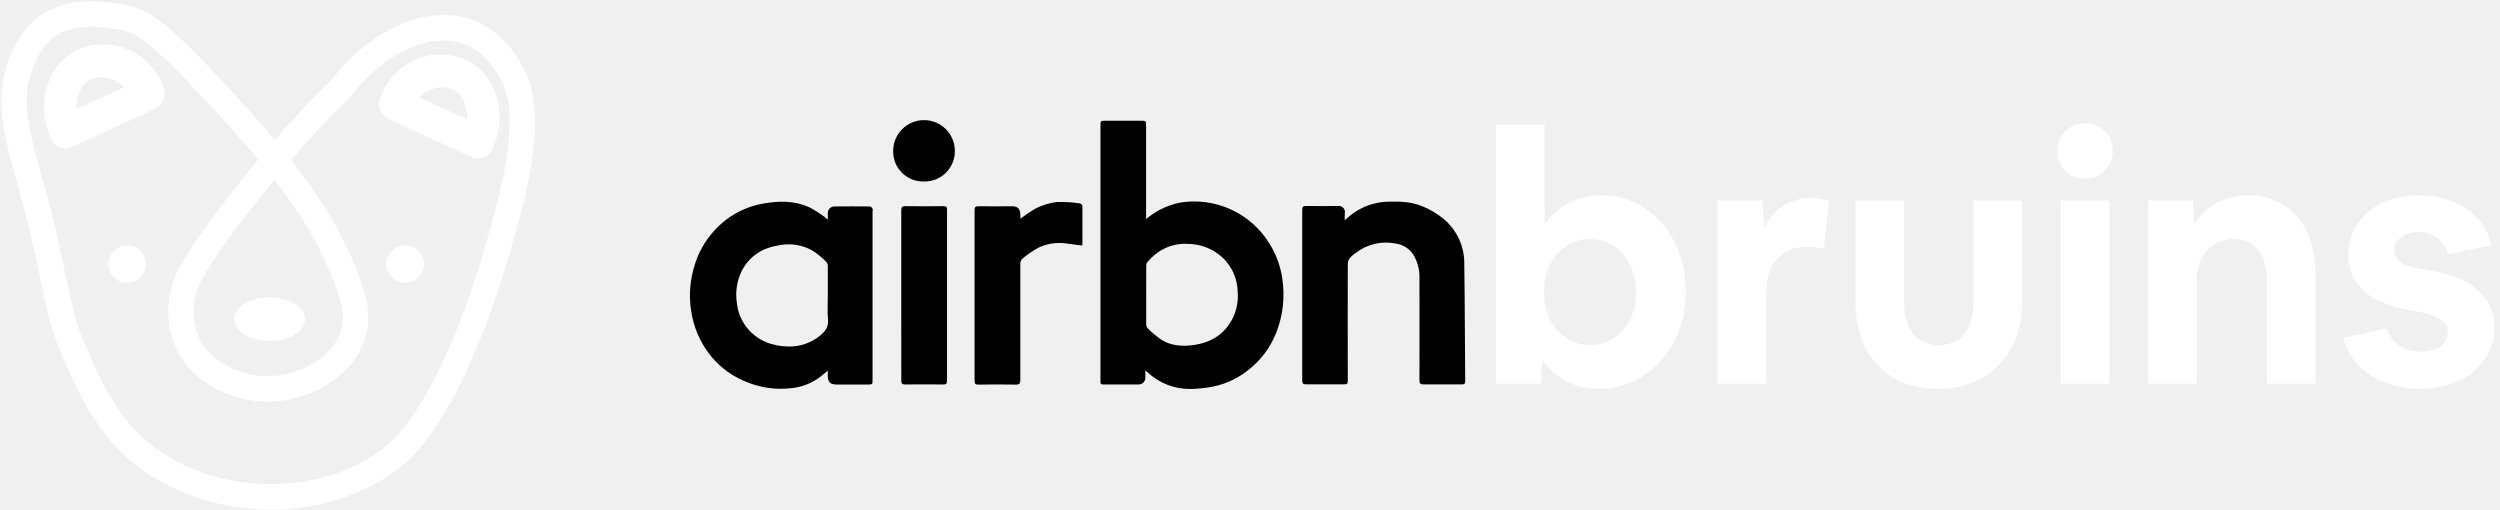
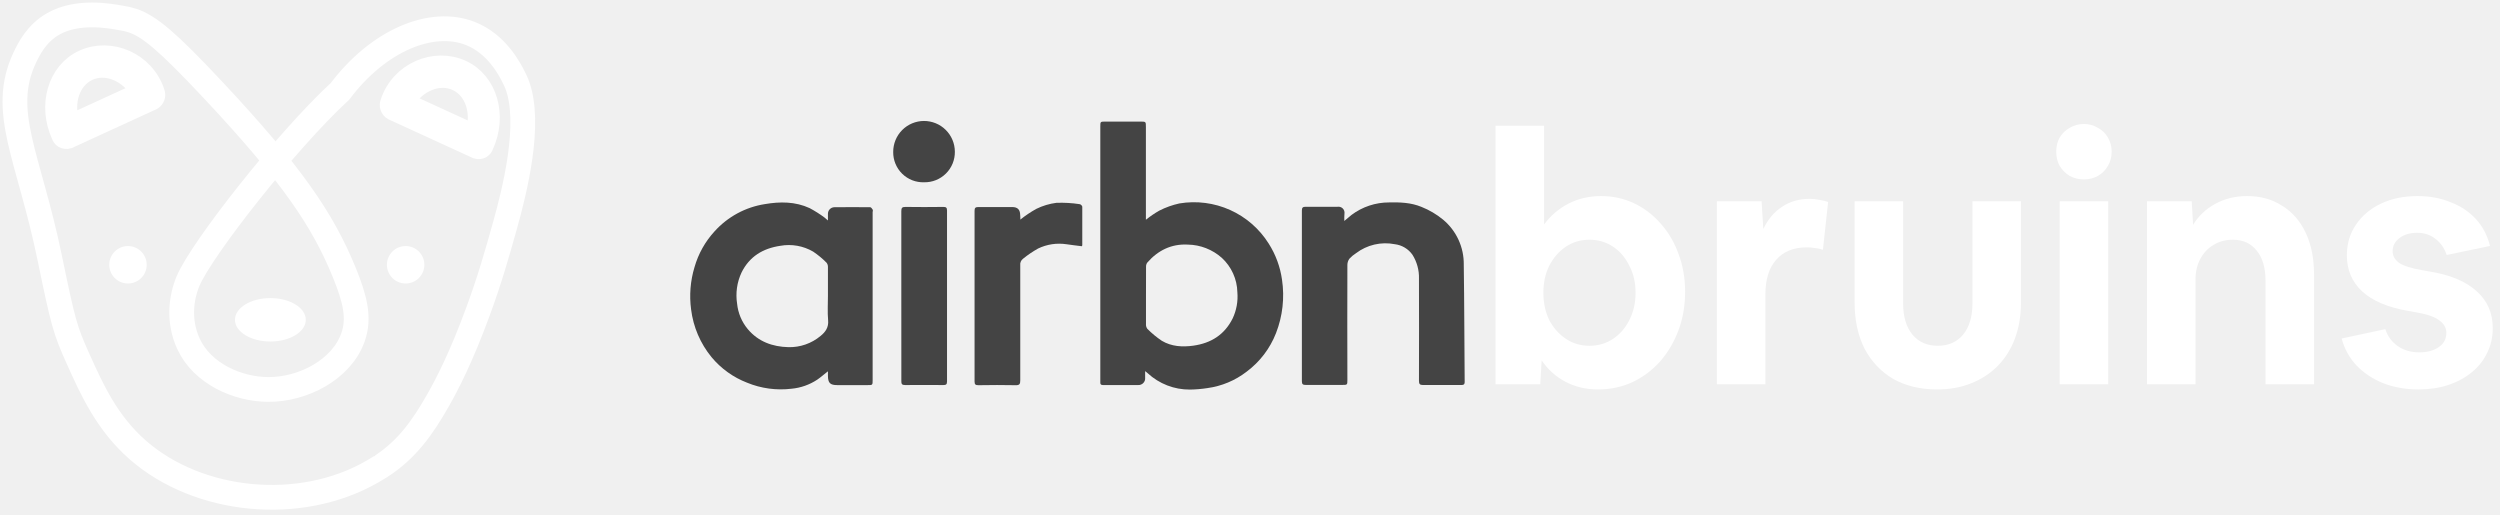
- <svg xmlns="http://www.w3.org/2000/svg" width="358" height="73" viewBox="0 0 358 73" fill="none">
-   <path d="M214.243 54.938V17.881H221.198V32.038C222.125 30.78 223.284 29.786 224.675 29.058C226.099 28.329 227.656 27.965 229.345 27.965C231.067 27.965 232.656 28.312 234.113 29.008C235.57 29.703 236.845 30.68 237.938 31.939C239.031 33.164 239.876 34.605 240.472 36.26C241.101 37.916 241.416 39.721 241.416 41.675C241.416 43.662 241.101 45.5 240.472 47.189C239.842 48.878 238.965 50.368 237.839 51.66C236.713 52.918 235.388 53.911 233.865 54.64C232.342 55.336 230.702 55.683 228.947 55.683C227.225 55.683 225.669 55.319 224.278 54.59C222.887 53.862 221.744 52.835 220.85 51.511L220.652 54.938H214.243ZM227.705 49.424C228.964 49.424 230.09 49.093 231.083 48.431C232.077 47.768 232.855 46.874 233.418 45.748C234.014 44.589 234.312 43.281 234.312 41.824C234.312 40.367 234.014 39.075 233.418 37.949C232.855 36.79 232.077 35.88 231.083 35.217C230.09 34.555 228.964 34.224 227.705 34.224C226.447 34.224 225.321 34.555 224.327 35.217C223.334 35.88 222.539 36.79 221.943 37.949C221.38 39.075 221.099 40.367 221.099 41.824C221.099 43.281 221.38 44.589 221.943 45.748C222.539 46.874 223.334 47.768 224.327 48.431C225.321 49.093 226.447 49.424 227.705 49.424Z" fill="white" />
-   <path d="M245.969 54.938V28.71H252.377L252.626 32.684C253.288 31.293 254.182 30.233 255.308 29.505C256.434 28.743 257.759 28.362 259.282 28.362C259.746 28.362 260.209 28.412 260.673 28.511C261.137 28.577 261.551 28.677 261.915 28.809L261.17 35.664C260.805 35.532 260.425 35.449 260.027 35.416C259.663 35.35 259.282 35.317 258.885 35.317C256.964 35.317 255.49 35.913 254.464 37.105C253.437 38.264 252.924 39.92 252.924 42.072V54.938H245.969Z" fill="white" />
-   <path d="M277.536 55.683C275.151 55.683 273.065 55.186 271.277 54.193C269.521 53.166 268.147 51.726 267.154 49.871C266.193 47.984 265.713 45.765 265.713 43.215V28.71H272.667V43.364C272.667 45.252 273.115 46.742 274.009 47.835C274.903 48.894 276.112 49.424 277.635 49.424C279.158 49.424 280.367 48.894 281.261 47.835C282.155 46.742 282.602 45.252 282.602 43.364V28.71H289.557V43.215C289.557 45.102 289.275 46.808 288.712 48.331C288.149 49.855 287.338 51.163 286.278 52.256C285.219 53.349 283.944 54.193 282.453 54.789C280.996 55.385 279.357 55.683 277.536 55.683Z" fill="white" />
-   <path d="M302.562 21.606C302.562 22.368 302.379 23.047 302.015 23.643C301.684 24.239 301.204 24.719 300.575 25.084C299.978 25.415 299.316 25.58 298.588 25.58C297.859 25.58 297.18 25.415 296.551 25.084C295.955 24.719 295.475 24.239 295.11 23.643C294.779 23.047 294.614 22.368 294.614 21.606C294.614 20.845 294.779 20.166 295.11 19.57C295.475 18.974 295.955 18.51 296.551 18.179C297.18 17.814 297.859 17.632 298.588 17.632C299.316 17.632 299.978 17.814 300.575 18.179C301.204 18.51 301.684 18.974 302.015 19.57C302.379 20.166 302.562 20.845 302.562 21.606ZM295.11 54.938V28.71H302.065V54.938H295.11Z" fill="white" />
-   <path d="M307.626 54.938V28.71H314.034L314.233 32.088C314.994 30.829 316.038 29.836 317.362 29.107C318.72 28.346 320.26 27.965 321.982 27.965C323.903 27.965 325.575 28.428 326.999 29.356C328.456 30.25 329.582 31.541 330.377 33.23C331.172 34.919 331.569 36.906 331.569 39.191V54.938H324.615V40.085C324.615 38.264 324.201 36.84 323.373 35.813C322.545 34.754 321.402 34.224 319.945 34.224C318.886 34.224 317.958 34.472 317.164 34.969C316.369 35.432 315.74 36.095 315.276 36.956C314.812 37.817 314.58 38.794 314.58 39.887V54.938H307.626Z" fill="white" />
-   <path d="M346.558 55.683C344.704 55.683 343.015 55.385 341.492 54.789C340.001 54.193 338.726 53.349 337.667 52.256C336.64 51.163 335.928 49.871 335.531 48.381L341.79 47.04C342.121 48.066 342.717 48.878 343.578 49.474C344.439 50.07 345.466 50.368 346.658 50.368C347.784 50.368 348.711 50.12 349.44 49.623C350.168 49.126 350.532 48.447 350.532 47.586C350.532 46.858 350.201 46.261 349.539 45.798C348.91 45.301 347.85 44.92 346.36 44.655L344.969 44.407C342.121 43.91 339.952 42.983 338.462 41.625C337.004 40.267 336.276 38.545 336.276 36.459C336.276 34.803 336.706 33.346 337.567 32.088C338.428 30.796 339.621 29.786 341.144 29.058C342.667 28.329 344.422 27.965 346.409 27.965C348.165 27.965 349.754 28.263 351.178 28.859C352.635 29.422 353.844 30.233 354.804 31.293C355.765 32.353 356.427 33.628 356.791 35.118L350.582 36.409C350.251 35.416 349.705 34.638 348.943 34.075C348.214 33.512 347.353 33.23 346.36 33.23C345.333 33.23 344.489 33.479 343.826 33.975C343.164 34.472 342.833 35.101 342.833 35.863C342.833 36.525 343.147 37.088 343.777 37.552C344.439 37.982 345.548 38.33 347.105 38.595L348.496 38.843C351.311 39.34 353.463 40.284 354.954 41.675C356.444 43.033 357.189 44.771 357.189 46.891C357.189 48.182 356.924 49.358 356.394 50.418C355.897 51.477 355.169 52.405 354.208 53.199C353.248 53.994 352.122 54.607 350.831 55.037C349.539 55.468 348.115 55.683 346.558 55.683Z" fill="white" />
-   <path d="M164.133 31.35C164.732 30.866 165.37 30.433 166.04 30.053C166.955 29.586 167.925 29.239 168.928 29.02C171.391 28.61 173.92 28.937 176.197 29.961C178.473 30.985 180.396 32.66 181.723 34.775C182.726 36.347 183.378 38.117 183.634 39.964C184.018 42.546 183.72 45.185 182.769 47.617C181.911 49.816 180.451 51.729 178.558 53.139C176.923 54.402 174.984 55.213 172.937 55.491C172.107 55.62 171.269 55.69 170.429 55.703C168.186 55.719 166.021 54.879 164.375 53.355C164.298 53.286 164.215 53.221 164.012 53.056V53.982C164.029 54.121 164.015 54.263 163.971 54.397C163.927 54.53 163.854 54.652 163.757 54.755C163.661 54.857 163.543 54.937 163.412 54.989C163.281 55.04 163.141 55.063 163 55.054C161.318 55.054 159.636 55.054 157.954 55.054C157.665 55.054 157.565 54.924 157.587 54.656C157.587 54.548 157.587 54.44 157.587 54.332V18.011C157.587 17.289 157.587 17.289 158.33 17.289H163.32C164.12 17.289 164.12 17.289 164.12 18.063V31.35H164.133ZM164.133 42.221C164.133 43.578 164.133 44.932 164.133 46.285C164.111 46.533 164.176 46.781 164.319 46.986C164.956 47.632 165.657 48.212 166.412 48.715C167.8 49.537 169.339 49.627 170.93 49.407C173.464 49.048 175.388 47.842 176.552 45.515C177.106 44.346 177.341 43.052 177.235 41.762C177.215 40.832 177.007 39.915 176.625 39.066C176.242 38.218 175.692 37.455 175.008 36.824C173.665 35.628 171.937 34.953 170.139 34.922C167.787 34.792 165.841 35.752 164.306 37.516C164.189 37.689 164.132 37.896 164.142 38.104C164.125 39.475 164.133 40.85 164.133 42.221Z" fill="black" />
-   <path d="M118.541 31.463C118.541 31.03 118.541 30.775 118.541 30.507C118.54 30.263 118.634 30.029 118.802 29.853C118.971 29.677 119.202 29.573 119.445 29.564C121.175 29.547 122.893 29.547 124.599 29.564C124.72 29.564 124.872 29.759 124.95 29.897C125.027 30.036 124.95 30.144 124.95 30.269V54.345C124.95 55.063 124.95 55.063 124.206 55.063H119.882C118.853 55.063 118.546 54.751 118.541 53.709V53.082C117.979 53.515 117.508 53.947 117.006 54.284C115.903 55.014 114.636 55.459 113.318 55.582C111.157 55.843 108.966 55.545 106.953 54.717C104.969 53.952 103.214 52.691 101.855 51.054C100.254 49.099 99.239 46.731 98.928 44.223C98.655 42.193 98.82 40.129 99.412 38.169C99.958 36.247 100.947 34.48 102.301 33.011C104.182 30.929 106.72 29.555 109.491 29.119C111.692 28.743 113.859 28.743 115.921 29.694C116.658 30.087 117.364 30.534 118.036 31.03C118.212 31.165 118.381 31.309 118.541 31.463V31.463ZM118.541 42.333C118.541 40.941 118.541 39.548 118.541 38.156C118.555 37.926 118.485 37.698 118.343 37.516C117.755 36.924 117.111 36.391 116.418 35.925C115 35.099 113.334 34.805 111.718 35.095C109.215 35.462 107.291 36.634 106.158 38.921C105.505 40.316 105.283 41.875 105.522 43.397C105.656 44.732 106.186 45.997 107.044 47.029C108.557 48.836 110.598 49.567 112.89 49.623C114.566 49.662 116.2 49.09 117.486 48.015C118.2 47.435 118.663 46.782 118.567 45.758C118.464 44.607 118.541 43.462 118.541 42.32V42.333Z" fill="black" />
-   <path d="M192.559 31.536C192.965 31.199 193.272 30.935 193.592 30.671C195.147 29.503 197.04 28.873 198.984 28.877C200.563 28.842 202.123 28.898 203.615 29.512C204.742 29.96 205.792 30.58 206.728 31.35C207.67 32.137 208.424 33.124 208.936 34.239C209.448 35.355 209.704 36.57 209.686 37.797C209.768 43.392 209.768 48.992 209.816 54.591C209.816 55.024 209.621 55.05 209.284 55.05C207.477 55.05 205.669 55.05 203.862 55.05C203.369 55.05 203.265 54.898 203.265 54.431C203.265 49.55 203.291 44.672 203.265 39.791C203.298 38.588 202.974 37.403 202.335 36.383C202.043 35.967 201.667 35.616 201.23 35.355C200.794 35.093 200.307 34.926 199.802 34.865C198.834 34.675 197.838 34.692 196.878 34.916C195.917 35.139 195.016 35.565 194.232 36.163C193.887 36.379 193.573 36.641 193.298 36.941C193.112 37.191 193.009 37.494 193.004 37.806C192.987 43.303 192.987 48.797 193.004 54.289C193.004 55.037 193.004 55.037 192.235 55.037C190.505 55.037 188.775 55.037 187.046 55.037C186.639 55.037 186.479 54.955 186.479 54.501C186.479 46.351 186.479 38.199 186.479 30.044C186.479 29.612 186.618 29.495 187.037 29.5C188.555 29.521 190.064 29.5 191.595 29.5C191.729 29.478 191.867 29.489 191.996 29.531C192.126 29.573 192.244 29.645 192.34 29.741C192.437 29.837 192.509 29.954 192.552 30.084C192.594 30.213 192.606 30.351 192.585 30.485C192.559 30.831 192.559 31.13 192.559 31.536Z" fill="black" />
-   <path d="M146.124 31.337C146.843 30.76 147.61 30.245 148.416 29.798C149.322 29.354 150.295 29.062 151.295 28.933C152.406 28.893 153.518 28.957 154.616 29.123C154.759 29.123 155.001 29.361 155.001 29.491C155.001 31.333 155.001 33.179 155.001 35.021C154.992 35.07 154.971 35.116 154.941 35.155C154.197 35.06 153.462 34.982 152.731 34.87C151.345 34.661 149.929 34.875 148.666 35.484C147.905 35.911 147.181 36.403 146.504 36.954C146.362 37.062 146.251 37.206 146.182 37.37C146.113 37.535 146.088 37.715 146.111 37.892C146.111 43.384 146.111 48.88 146.111 54.371C146.111 54.898 146.016 55.093 145.436 55.076C143.668 55.037 141.895 55.05 140.122 55.076C139.716 55.076 139.556 54.989 139.56 54.539C139.56 46.39 139.56 38.24 139.56 30.088C139.56 29.655 139.686 29.534 140.114 29.538C141.722 29.56 143.331 29.538 144.939 29.538C145.726 29.538 146.085 29.893 146.102 30.689C146.128 30.901 146.124 31.108 146.124 31.337Z" fill="black" />
-   <path d="M129.062 42.246C129.062 38.217 129.062 34.187 129.062 30.139C129.062 29.681 129.157 29.512 129.654 29.521C131.461 29.551 133.269 29.543 135.076 29.521C135.47 29.521 135.612 29.612 135.612 30.031C135.612 38.204 135.612 46.374 135.612 54.544C135.612 54.976 135.461 55.054 135.072 55.054C133.247 55.054 131.423 55.028 129.598 55.054C129.139 55.054 129.062 54.89 129.066 54.488C129.063 50.414 129.062 46.334 129.062 42.246Z" fill="black" />
-   <path d="M132.326 25.988C131.746 26.007 131.168 25.908 130.627 25.697C130.086 25.486 129.594 25.167 129.18 24.76C128.766 24.352 128.439 23.866 128.219 23.328C127.998 22.791 127.889 22.215 127.899 21.634C127.897 21.054 128.009 20.479 128.229 19.942C128.449 19.405 128.773 18.917 129.182 18.505C129.591 18.093 130.077 17.766 130.613 17.542C131.148 17.318 131.722 17.202 132.302 17.2C132.883 17.198 133.458 17.31 133.995 17.531C134.532 17.751 135.02 18.075 135.432 18.484C135.843 18.893 136.171 19.379 136.395 19.914C136.618 20.449 136.735 21.024 136.737 21.604C136.745 22.184 136.636 22.76 136.417 23.298C136.198 23.835 135.873 24.323 135.462 24.732C135.05 25.141 134.56 25.463 134.022 25.679C133.483 25.895 132.906 26 132.326 25.988V25.988Z" fill="black" />
-   <path d="M48.609 12.942C40.994 19.951 28.776 35.503 26.825 40.132C25.817 42.517 25.379 45.891 26.879 49.144C28.861 53.444 33.938 55.663 38.29 55.686C43.347 55.72 48.879 52.794 50.478 48.162C51.409 45.469 50.806 42.799 49.17 38.815C46.128 31.413 41.759 24.864 30.265 12.613C23.922 5.855 21.284 3.618 18.825 2.8C18.281 2.63 17.724 2.504 17.16 2.422C15.525 2.126 10.971 1.307 7.497 3.281C5.095 4.643 3.992 6.895 3.42 8.099C-0.239 15.831 3.984 22.279 6.977 36.771C8.928 46.226 9.195 47.178 11.066 51.327C12.998 55.627 15.178 60.486 19.622 64.369C28.282 71.94 42.816 73.444 53.2 67.477C53.908 67.07 54.584 66.641 54.585 66.641C58.131 64.307 60.38 61.263 62.7 57.155C63.985 54.88 65.958 51.103 68.37 44.536C70.071 39.911 71.041 36.484 72.212 32.315C73.597 27.379 76.108 17.554 73.972 11.953C73.84 11.617 73.691 11.289 73.525 10.97C72.936 9.802 71.088 6.143 67.255 4.648C61.713 2.487 54.098 5.646 48.609 12.942Z" stroke="white" stroke-width="3.64" stroke-miterlimit="10" />
-   <path d="M38.617 48.813C41.421 48.813 43.694 47.42 43.694 45.701C43.694 43.982 41.421 42.588 38.617 42.588C35.813 42.588 33.541 43.982 33.541 45.701C33.541 47.42 35.813 48.813 38.617 48.813Z" fill="white" />
-   <path d="M58.007 40.498C59.489 40.498 60.691 39.297 60.691 37.814C60.691 36.332 59.489 35.13 58.007 35.13C56.525 35.13 55.323 36.332 55.323 37.814C55.323 39.297 56.525 40.498 58.007 40.498Z" fill="white" />
-   <path d="M18.205 40.498C19.688 40.498 20.889 39.297 20.889 37.814C20.889 36.332 19.688 35.13 18.205 35.13C16.723 35.13 15.521 36.332 15.521 37.814C15.521 39.297 16.723 40.498 18.205 40.498Z" fill="white" />
-   <path d="M68.205 21.246L56.156 15.719C55.955 15.606 55.803 15.423 55.73 15.204C55.657 14.986 55.668 14.748 55.761 14.537C57.211 10.142 62.179 8.06 66.066 9.846C69.783 11.55 71.204 16.427 69.235 20.719C69.182 20.906 69.062 21.067 68.898 21.172C68.795 21.233 68.679 21.271 68.559 21.284C68.44 21.297 68.319 21.284 68.205 21.246V21.246ZM57.843 14.491L67.917 19.111C68.946 15.968 67.883 12.679 65.311 11.499C62.74 10.32 59.549 11.655 57.843 14.491Z" fill="white" stroke="white" stroke-width="2.84" stroke-miterlimit="10" />
-   <path d="M9.645 19.79L21.694 14.264C21.895 14.151 22.046 13.968 22.119 13.749C22.192 13.531 22.181 13.293 22.088 13.083C20.639 8.686 15.67 6.606 11.784 8.39C8.062 10.095 6.64 14.969 8.609 19.264C8.664 19.449 8.784 19.608 8.946 19.712C9.05 19.775 9.166 19.815 9.287 19.828C9.408 19.842 9.53 19.829 9.645 19.79V19.79ZM20.006 13.035L9.933 17.656C8.896 14.514 9.965 11.225 12.538 10.045C15.111 8.866 18.3 10.201 20.006 13.035Z" fill="white" stroke="white" stroke-width="2.84" stroke-miterlimit="10" />
+ <svg xmlns="http://www.w3.org/2000/svg" width="335" height="69" viewBox="0 0 335 69" fill="none">
+   <path d="M200.405 51.488V16.846H206.906V30.081C207.773 28.904 208.856 27.976 210.156 27.294C211.487 26.613 212.942 26.273 214.521 26.273C216.131 26.273 217.617 26.598 218.979 27.248C220.341 27.898 221.533 28.811 222.555 29.988C223.576 31.133 224.366 32.48 224.923 34.028C225.511 35.576 225.805 37.263 225.805 39.09C225.805 40.947 225.511 42.665 224.923 44.244C224.335 45.823 223.514 47.216 222.462 48.423C221.409 49.6 220.171 50.529 218.747 51.21C217.323 51.86 215.791 52.185 214.15 52.185C212.54 52.185 211.085 51.844 209.785 51.163C208.485 50.482 207.417 49.522 206.581 48.284L206.395 51.488H200.405ZM212.989 46.334C214.165 46.334 215.218 46.024 216.147 45.405C217.075 44.786 217.803 43.95 218.329 42.897C218.886 41.814 219.165 40.591 219.165 39.229C219.165 37.867 218.886 36.659 218.329 35.607C217.803 34.523 217.075 33.672 216.147 33.053C215.218 32.434 214.165 32.124 212.989 32.124C211.813 32.124 210.76 32.434 209.831 33.053C208.903 33.672 208.16 34.523 207.602 35.607C207.076 36.659 206.813 37.867 206.813 39.229C206.813 40.591 207.076 41.814 207.602 42.897C208.16 43.95 208.903 44.786 209.831 45.405C210.76 46.024 211.813 46.334 212.989 46.334Z" fill="white" />
+   <path d="M230.062 51.488V26.969H236.052L236.284 30.684C236.904 29.384 237.739 28.393 238.792 27.712C239.844 27 241.083 26.644 242.507 26.644C242.94 26.644 243.374 26.691 243.807 26.784C244.24 26.846 244.627 26.938 244.968 27.062L244.271 33.471C243.931 33.347 243.575 33.269 243.203 33.238C242.863 33.176 242.507 33.145 242.135 33.145C240.34 33.145 238.962 33.703 238.003 34.817C237.043 35.901 236.563 37.449 236.563 39.461V51.488H230.062Z" fill="white" />
+   <path d="M259.57 52.185C257.341 52.185 255.391 51.721 253.719 50.792C252.079 49.832 250.794 48.485 249.865 46.752C248.967 44.987 248.518 42.913 248.518 40.529V26.969H255.019V40.668C255.019 42.433 255.437 43.826 256.273 44.848C257.109 45.838 258.239 46.334 259.663 46.334C261.087 46.334 262.217 45.838 263.053 44.848C263.889 43.826 264.307 42.433 264.307 40.668V26.969H270.808V40.529C270.808 42.294 270.544 43.888 270.018 45.312C269.492 46.736 268.733 47.959 267.743 48.981C266.752 50.002 265.56 50.792 264.167 51.349C262.805 51.906 261.273 52.185 259.57 52.185Z" fill="white" />
+   <path d="M282.964 20.329C282.964 21.041 282.794 21.675 282.454 22.233C282.144 22.79 281.695 23.239 281.107 23.579C280.55 23.889 279.931 24.044 279.249 24.044C278.568 24.044 277.934 23.889 277.346 23.579C276.788 23.239 276.34 22.79 275.999 22.233C275.689 21.675 275.535 21.041 275.535 20.329C275.535 19.617 275.689 18.982 275.999 18.425C276.34 17.868 276.788 17.434 277.346 17.125C277.934 16.784 278.568 16.614 279.249 16.614C279.931 16.614 280.55 16.784 281.107 17.125C281.695 17.434 282.144 17.868 282.454 18.425C282.794 18.982 282.964 19.617 282.964 20.329ZM275.999 51.488V26.969H282.5V51.488H275.999Z" fill="white" />
+   <path d="M287.699 51.488V26.969H293.689L293.875 30.127C294.587 28.951 295.562 28.022 296.8 27.341C298.069 26.629 299.509 26.273 301.119 26.273C302.914 26.273 304.477 26.706 305.809 27.573C307.171 28.409 308.223 29.616 308.966 31.195C309.709 32.774 310.081 34.632 310.081 36.768V51.488H303.58V37.603C303.58 35.901 303.193 34.57 302.419 33.61C301.645 32.619 300.577 32.124 299.215 32.124C298.224 32.124 297.357 32.356 296.614 32.82C295.871 33.254 295.283 33.873 294.85 34.678C294.416 35.483 294.2 36.396 294.2 37.418V51.488H287.699Z" fill="white" />
+   <path d="M324.093 52.185C322.359 52.185 320.78 51.906 319.356 51.349C317.963 50.792 316.771 50.002 315.781 48.981C314.821 47.959 314.155 46.752 313.784 45.359L319.635 44.105C319.944 45.064 320.502 45.823 321.307 46.38C322.111 46.937 323.071 47.216 324.186 47.216C325.238 47.216 326.105 46.984 326.786 46.52C327.467 46.055 327.808 45.42 327.808 44.616C327.808 43.934 327.498 43.377 326.879 42.944C326.291 42.479 325.3 42.123 323.907 41.876L322.607 41.644C319.944 41.179 317.917 40.312 316.524 39.043C315.162 37.774 314.48 36.164 314.48 34.214C314.48 32.666 314.883 31.303 315.688 30.127C316.493 28.92 317.607 27.976 319.031 27.294C320.455 26.613 322.096 26.273 323.953 26.273C325.594 26.273 327.08 26.551 328.411 27.109C329.773 27.635 330.903 28.393 331.801 29.384C332.699 30.375 333.318 31.567 333.658 32.96L327.854 34.167C327.544 33.238 327.034 32.511 326.322 31.985C325.641 31.458 324.836 31.195 323.907 31.195C322.947 31.195 322.158 31.427 321.539 31.892C320.92 32.356 320.61 32.944 320.61 33.656C320.61 34.276 320.904 34.802 321.492 35.235C322.111 35.638 323.148 35.963 324.603 36.21L325.904 36.443C328.535 36.907 330.547 37.789 331.94 39.09C333.333 40.359 334.03 41.984 334.03 43.965C334.03 45.173 333.782 46.272 333.287 47.263C332.823 48.253 332.142 49.12 331.244 49.863C330.346 50.606 329.293 51.179 328.086 51.581C326.879 51.984 325.548 52.185 324.093 52.185Z" fill="white" />
+   <path d="M153.562 29.438C154.122 28.985 154.718 28.58 155.344 28.225C156.199 27.788 157.107 27.463 158.044 27.259C160.346 26.875 162.71 27.182 164.839 28.139C166.967 29.096 168.764 30.662 170.005 32.639C170.942 34.109 171.551 35.763 171.791 37.489C172.151 39.904 171.872 42.371 170.983 44.644C170.18 46.7 168.816 48.488 167.046 49.806C165.517 50.987 163.705 51.745 161.791 52.005C161.016 52.125 160.232 52.191 159.447 52.203C157.35 52.218 155.327 51.433 153.788 50.008C153.715 49.943 153.639 49.883 153.449 49.729V50.594C153.464 50.725 153.451 50.857 153.41 50.982C153.369 51.107 153.301 51.221 153.21 51.317C153.12 51.413 153.01 51.487 152.888 51.535C152.765 51.584 152.634 51.605 152.503 51.597C150.931 51.597 149.358 51.597 147.786 51.597C147.515 51.597 147.422 51.475 147.442 51.225C147.442 51.124 147.442 51.023 147.442 50.922V16.967C147.442 16.292 147.442 16.292 148.137 16.292H152.802C153.55 16.292 153.55 16.292 153.55 17.016V29.438H153.562ZM153.562 39.599C153.562 40.869 153.562 42.134 153.562 43.399C153.541 43.631 153.602 43.863 153.736 44.054C154.331 44.658 154.986 45.2 155.692 45.671C156.989 46.439 158.428 46.524 159.916 46.318C162.285 45.982 164.083 44.854 165.171 42.68C165.688 41.587 165.909 40.376 165.809 39.171C165.791 38.301 165.597 37.444 165.239 36.651C164.881 35.858 164.367 35.145 163.728 34.555C162.472 33.437 160.857 32.805 159.176 32.776C156.977 32.655 155.158 33.552 153.724 35.202C153.614 35.364 153.561 35.556 153.57 35.751C153.554 37.033 153.562 38.318 153.562 39.599Z" fill="#444444" />
+   <path d="M110.943 29.543C110.943 29.138 110.943 28.9 110.943 28.649C110.942 28.421 111.029 28.202 111.187 28.038C111.344 27.873 111.56 27.776 111.788 27.768C113.404 27.752 115.01 27.752 116.606 27.768C116.719 27.768 116.86 27.95 116.933 28.079C117.006 28.209 116.933 28.31 116.933 28.427V50.934C116.933 51.605 116.933 51.605 116.238 51.605H112.196C111.234 51.605 110.947 51.314 110.943 50.34V49.753C110.417 50.158 109.977 50.562 109.508 50.877C108.476 51.559 107.292 51.976 106.06 52.09C104.04 52.334 101.992 52.056 100.11 51.281C98.255 50.566 96.615 49.387 95.345 47.858C93.847 46.03 92.899 43.816 92.608 41.471C92.353 39.574 92.507 37.644 93.061 35.812C93.571 34.015 94.496 32.363 95.761 30.99C97.519 29.043 99.892 27.759 102.483 27.352C104.54 27 106.565 27 108.493 27.889C109.182 28.257 109.843 28.674 110.47 29.138C110.635 29.265 110.793 29.399 110.943 29.543V29.543ZM110.943 39.705C110.943 38.403 110.943 37.101 110.943 35.8C110.956 35.584 110.89 35.372 110.757 35.202C110.208 34.648 109.605 34.149 108.958 33.714C107.632 32.942 106.075 32.667 104.565 32.938C102.224 33.282 100.425 34.377 99.367 36.515C98.756 37.819 98.549 39.276 98.772 40.699C98.898 41.947 99.393 43.13 100.195 44.094C101.61 45.784 103.518 46.467 105.66 46.52C107.227 46.556 108.754 46.021 109.957 45.016C110.624 44.474 111.056 43.864 110.967 42.906C110.87 41.831 110.943 40.76 110.943 39.692V39.705Z" fill="#444444" />
+   <path d="M180.134 29.611C180.514 29.296 180.801 29.049 181.1 28.803C182.553 27.711 184.323 27.122 186.141 27.125C187.616 27.093 189.075 27.145 190.47 27.72C191.523 28.138 192.505 28.717 193.38 29.437C194.26 30.173 194.965 31.096 195.443 32.138C195.922 33.181 196.161 34.317 196.145 35.464C196.221 40.695 196.221 45.929 196.266 51.164C196.266 51.568 196.084 51.593 195.769 51.593C194.079 51.593 192.39 51.593 190.7 51.593C190.239 51.593 190.142 51.451 190.142 51.014C190.142 46.451 190.166 41.891 190.142 37.328C190.173 36.203 189.871 35.095 189.273 34.142C189 33.753 188.648 33.425 188.24 33.181C187.832 32.936 187.377 32.781 186.905 32.724C186 32.546 185.069 32.562 184.171 32.771C183.274 32.98 182.431 33.377 181.698 33.936C181.376 34.139 181.082 34.383 180.825 34.664C180.651 34.898 180.555 35.181 180.55 35.472C180.534 40.611 180.534 45.748 180.55 50.881C180.55 51.58 180.55 51.58 179.831 51.58C178.214 51.58 176.597 51.58 174.981 51.58C174.601 51.58 174.451 51.504 174.451 51.079C174.451 43.461 174.451 35.84 174.451 28.217C174.451 27.812 174.58 27.703 174.972 27.707C176.391 27.728 177.802 27.707 179.233 27.707C179.359 27.687 179.487 27.698 179.608 27.737C179.729 27.776 179.84 27.843 179.93 27.933C180.02 28.023 180.088 28.133 180.127 28.254C180.167 28.375 180.178 28.503 180.158 28.629C180.134 28.952 180.134 29.231 180.134 29.611Z" fill="#444444" />
+   <path d="M136.727 29.425C137.399 28.886 138.116 28.405 138.869 27.986C139.716 27.571 140.625 27.298 141.561 27.178C142.599 27.141 143.638 27.2 144.665 27.356C144.799 27.356 145.025 27.578 145.025 27.699C145.025 29.421 145.025 31.147 145.025 32.869C145.016 32.915 144.997 32.958 144.968 32.995C144.273 32.906 143.586 32.833 142.903 32.728C141.608 32.533 140.283 32.733 139.103 33.302C138.391 33.701 137.715 34.16 137.082 34.676C136.949 34.777 136.845 34.911 136.781 35.065C136.716 35.219 136.693 35.388 136.715 35.553C136.715 40.687 136.715 45.824 136.715 50.958C136.715 51.451 136.626 51.633 136.084 51.617C134.431 51.58 132.774 51.593 131.116 51.617C130.736 51.617 130.587 51.536 130.591 51.115C130.591 43.497 130.591 35.878 130.591 28.257C130.591 27.853 130.708 27.74 131.108 27.744C132.612 27.764 134.116 27.744 135.619 27.744C136.355 27.744 136.69 28.075 136.706 28.819C136.731 29.017 136.727 29.211 136.727 29.425Z" fill="#444444" />
+   <path d="M120.777 39.624C120.777 35.856 120.777 32.089 120.777 28.306C120.777 27.877 120.866 27.72 121.331 27.728C123.02 27.756 124.71 27.748 126.399 27.728C126.767 27.728 126.901 27.813 126.901 28.205C126.901 35.844 126.901 43.483 126.901 51.12C126.901 51.524 126.759 51.597 126.395 51.597C124.69 51.597 122.984 51.572 121.278 51.597C120.85 51.597 120.777 51.443 120.781 51.067C120.778 47.26 120.777 43.445 120.777 39.624Z" fill="#444444" />
+   <path d="M123.828 24.425C123.286 24.443 122.746 24.35 122.24 24.153C121.734 23.955 121.274 23.657 120.887 23.276C120.5 22.896 120.195 22.441 119.989 21.939C119.783 21.436 119.681 20.898 119.689 20.355C119.688 19.812 119.793 19.275 119.998 18.773C120.204 18.271 120.507 17.814 120.889 17.43C121.272 17.044 121.726 16.739 122.226 16.529C122.727 16.32 123.264 16.211 123.806 16.209C124.349 16.208 124.886 16.313 125.388 16.518C125.89 16.724 126.347 17.027 126.731 17.41C127.116 17.792 127.422 18.246 127.631 18.747C127.841 19.247 127.949 19.784 127.951 20.326C127.959 20.869 127.857 21.407 127.653 21.91C127.448 22.412 127.144 22.868 126.759 23.25C126.375 23.633 125.917 23.934 125.413 24.136C124.91 24.338 124.371 24.436 123.828 24.425V24.425Z" fill="#444444" />
+   <path d="M45.57 12.229C38.451 18.781 27.03 33.32 25.206 37.647C24.264 39.876 23.855 43.03 25.257 46.072C27.11 50.091 31.856 52.166 35.924 52.188C40.651 52.22 45.822 49.484 47.318 45.154C48.188 42.636 47.623 40.141 46.094 36.416C43.251 29.496 39.167 23.374 28.422 11.922C22.492 5.604 20.026 3.512 17.728 2.748C17.22 2.589 16.699 2.471 16.172 2.395C14.643 2.118 10.386 1.352 7.139 3.197C4.893 4.471 3.862 6.576 3.327 7.702C-0.093 14.929 3.855 20.958 6.653 34.505C8.477 43.344 8.726 44.234 10.475 48.113C12.281 52.132 14.319 56.675 18.473 60.305C26.569 67.382 40.155 68.788 49.862 63.21C50.524 62.829 51.155 62.429 51.157 62.429C54.471 60.247 56.574 57.401 58.742 53.56C59.944 51.434 61.787 47.903 64.043 41.764C65.633 37.44 66.539 34.237 67.634 30.34C68.929 25.725 71.276 16.541 69.279 11.304C69.156 10.991 69.017 10.684 68.862 10.385C68.311 9.293 66.584 5.873 63 4.475C57.82 2.456 50.701 5.408 45.57 12.229Z" stroke="white" stroke-width="3.317" stroke-miterlimit="10" />
+   <path d="M36.23 45.763C38.851 45.763 40.976 44.46 40.976 42.853C40.976 41.246 38.851 39.943 36.23 39.943C33.609 39.943 31.484 41.246 31.484 42.853C31.484 44.46 33.609 45.763 36.23 45.763Z" fill="white" />
+   <path d="M54.355 37.989C55.741 37.989 56.864 36.866 56.864 35.48C56.864 34.094 55.741 32.971 54.355 32.971C52.969 32.971 51.846 34.094 51.846 35.48C51.846 36.866 52.969 37.989 54.355 37.989Z" fill="white" />
+   <path d="M17.149 37.989C18.534 37.989 19.658 36.866 19.658 35.48C19.658 34.094 18.534 32.971 17.149 32.971C15.763 32.971 14.64 34.094 14.64 35.48C14.64 36.866 15.763 37.989 17.149 37.989Z" fill="white" />
+   <path d="M63.888 19.992L52.624 14.825C52.437 14.72 52.295 14.548 52.227 14.344C52.159 14.139 52.169 13.917 52.256 13.72C53.611 9.611 58.255 7.665 61.888 9.335C65.363 10.928 66.692 15.487 64.851 19.499C64.801 19.674 64.689 19.825 64.536 19.923C64.439 19.98 64.331 20.015 64.22 20.027C64.108 20.039 63.995 20.027 63.888 19.992V19.992ZM54.202 13.677L63.619 17.996C64.581 15.058 63.587 11.983 61.183 10.88C58.78 9.778 55.797 11.026 54.202 13.677Z" fill="white" stroke="white" stroke-width="2.588" stroke-miterlimit="10" />
+   <path d="M9.146 18.631L20.41 13.464C20.598 13.359 20.739 13.188 20.807 12.984C20.875 12.78 20.865 12.557 20.778 12.36C19.424 8.251 14.779 6.306 11.146 7.974C7.666 9.567 6.338 14.123 8.178 18.139C8.23 18.311 8.341 18.46 8.493 18.557C8.59 18.616 8.699 18.654 8.812 18.666C8.925 18.679 9.039 18.667 9.146 18.631V18.631ZM18.832 12.316L9.415 16.636C8.446 13.698 9.446 10.623 11.851 9.521C14.256 8.419 17.237 9.666 18.832 12.316Z" fill="white" stroke="white" stroke-width="2.588" stroke-miterlimit="10" />
</svg>
